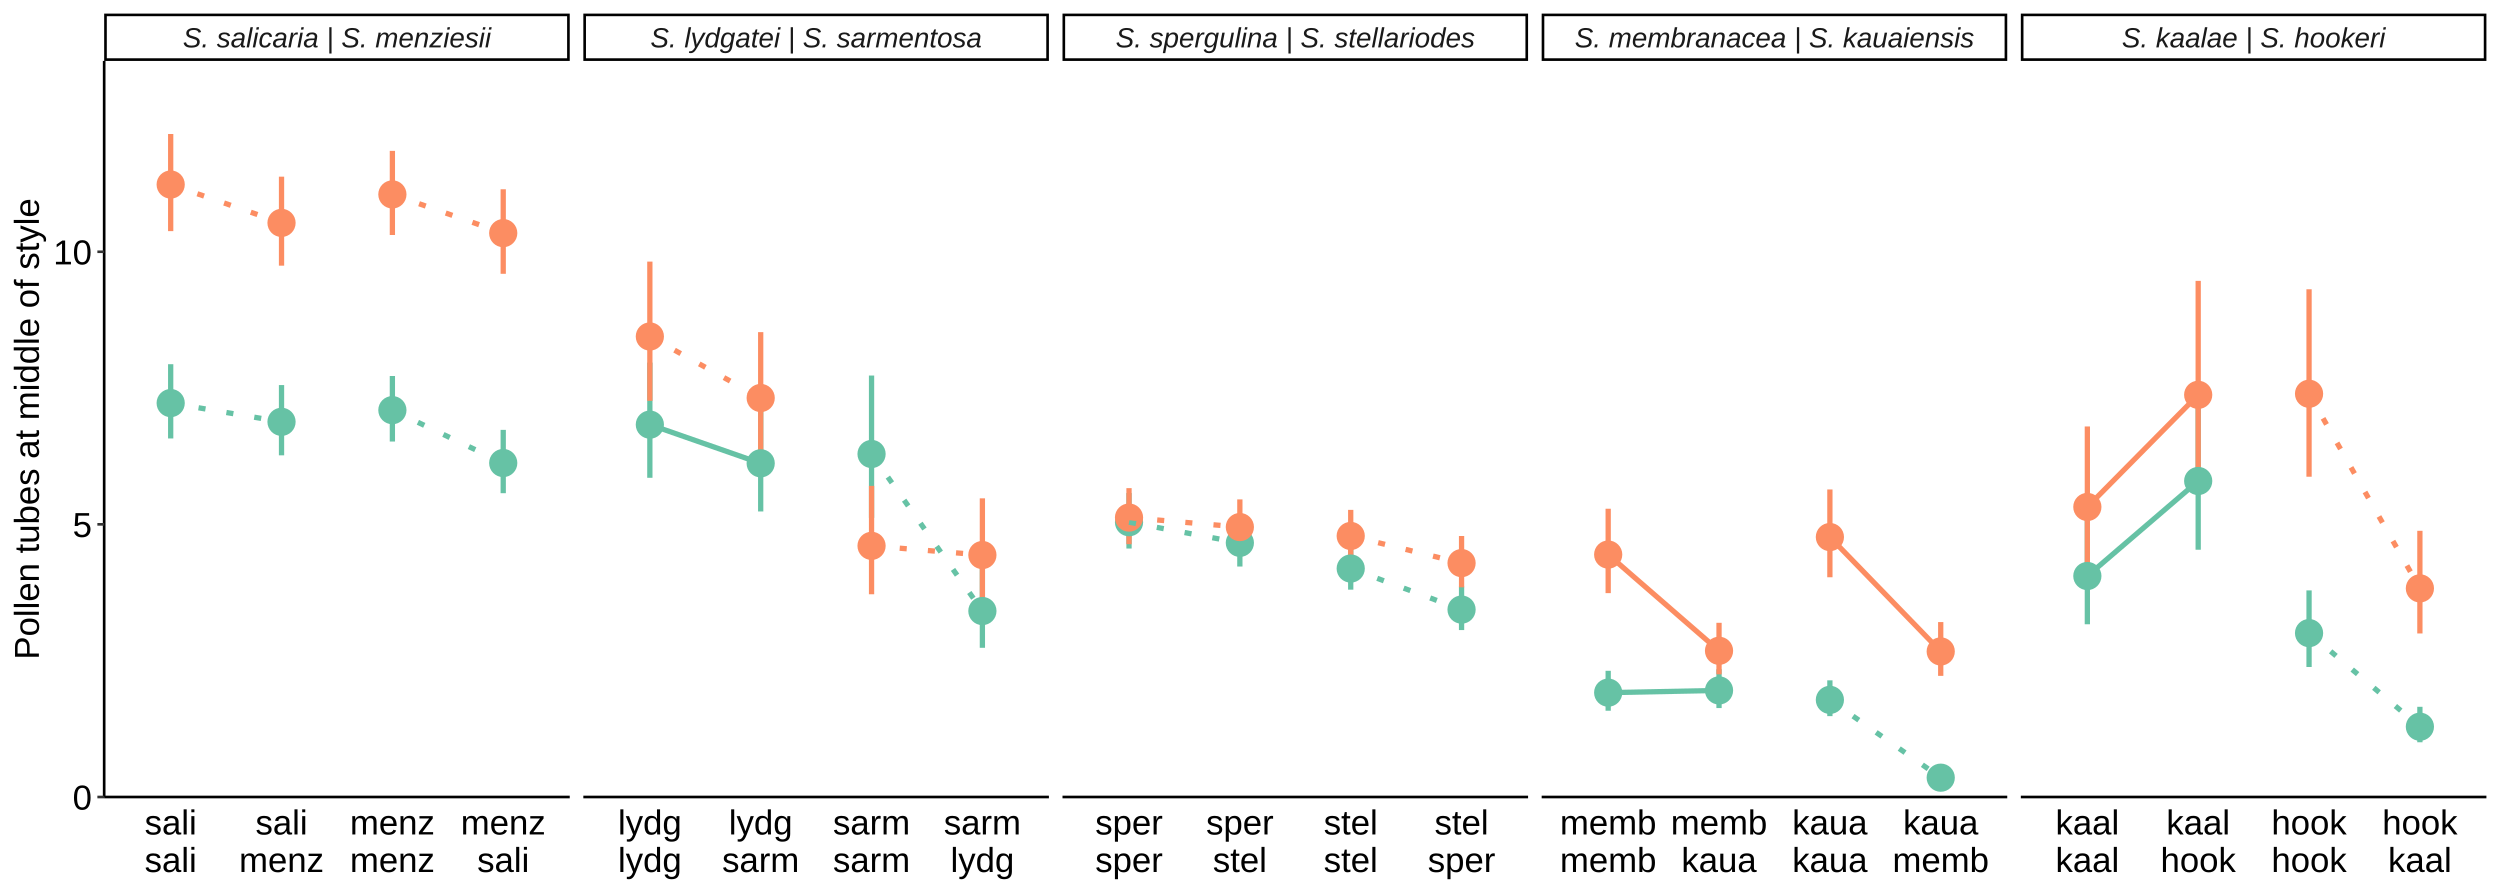
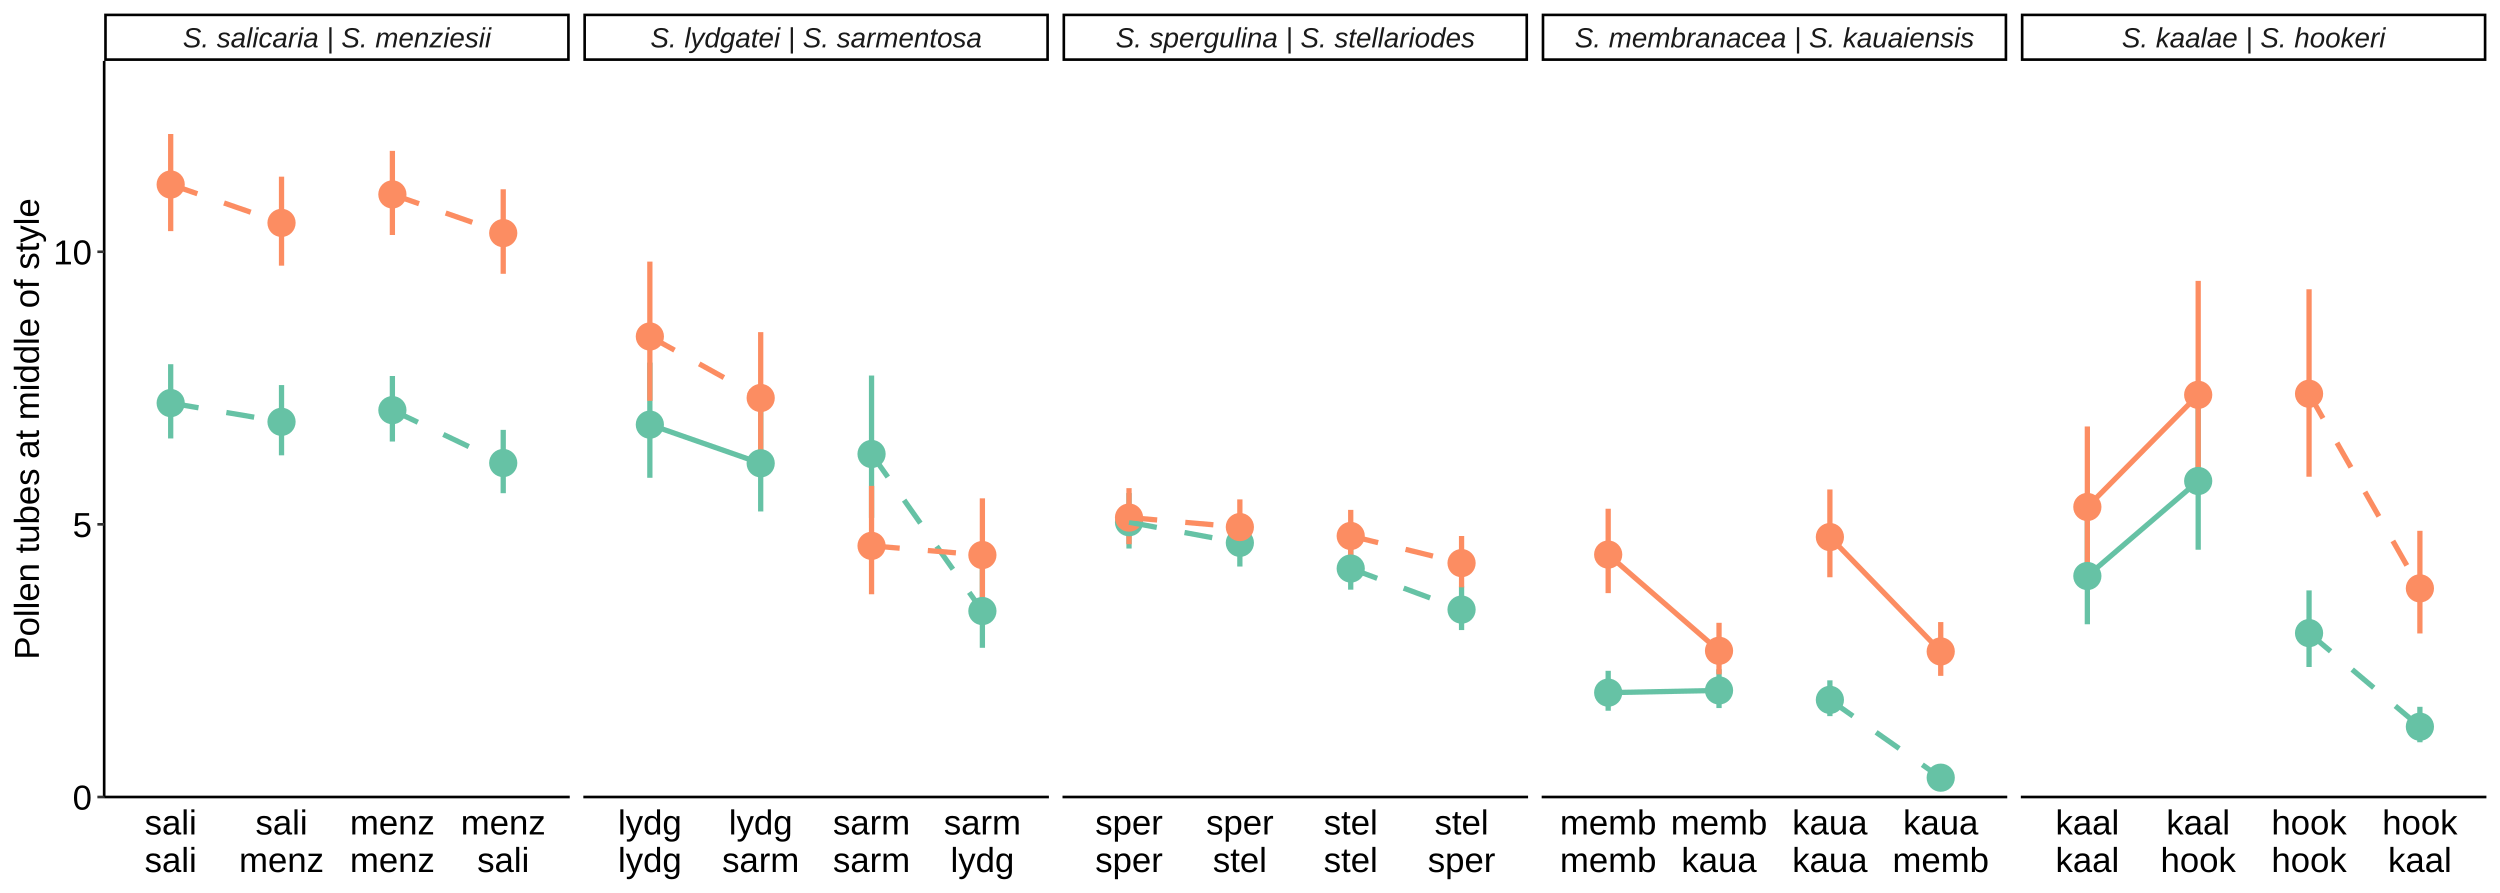
<svg xmlns="http://www.w3.org/2000/svg" class="svglite" width="1008.00pt" height="360.00pt" viewBox="0 0 1008.00 360.00">
  <defs>
    <style type="text/css">
    .svglite line, .svglite polyline, .svglite polygon, .svglite path, .svglite rect, .svglite circle {
      fill: none;
      stroke: #000000;
      stroke-linecap: round;
      stroke-linejoin: round;
      stroke-miterlimit: 10.00;
    }
    .svglite text {
      white-space: pre;
    }
  </style>
  </defs>
  <rect width="100%" height="100%" style="stroke: none; fill: #FFFFFF;" />
  <defs>
    <clipPath id="cpMC4wMHwxMDA4LjAwfDAuMDB8MzYwLjAw">
      <rect x="0.00" y="0.00" width="1008.00" height="360.00" />
    </clipPath>
  </defs>
  <g clip-path="url(#cpMC4wMHwxMDA4LjAwfDAuMDB8MzYwLjAw)">
    <rect x="0" y="0.00" width="1008.00" height="360.00" style="stroke-width: 1.07; stroke: #FFFFFF; fill: #FFFFFF;" />
  </g>
  <defs>
    <clipPath id="cpNDIuMDB8MjI5LjcyfDI0LjU2fDMyMS4zNA==">
      <rect x="42.00" y="24.56" width="187.72" height="296.77" />
    </clipPath>
  </defs>
  <g clip-path="url(#cpNDIuMDB8MjI5LjcyfDI0LjU2fDMyMS4zNA==)">
    <rect x="42.00" y="24.56" width="187.72" height="296.77" style="stroke-width: 1.07; stroke: none; fill: #FFFFFF;" />
    <line x1="68.82" y1="176.79" x2="68.82" y2="146.84" style="stroke-width: 2.13; stroke: #66C2A5; stroke-linecap: butt;" />
    <line x1="68.82" y1="93.20" x2="68.82" y2="54.04" style="stroke-width: 2.13; stroke: #FC8D62; stroke-linecap: butt;" />
    <line x1="113.51" y1="183.58" x2="113.51" y2="155.27" style="stroke-width: 2.13; stroke: #66C2A5; stroke-linecap: butt;" />
    <line x1="113.51" y1="107.13" x2="113.51" y2="71.23" style="stroke-width: 2.13; stroke: #FC8D62; stroke-linecap: butt;" />
    <line x1="158.21" y1="178.02" x2="158.21" y2="151.60" style="stroke-width: 2.13; stroke: #66C2A5; stroke-linecap: butt;" />
    <line x1="158.21" y1="94.75" x2="158.21" y2="60.84" style="stroke-width: 2.13; stroke: #FC8D62; stroke-linecap: butt;" />
    <line x1="202.90" y1="198.85" x2="202.90" y2="173.33" style="stroke-width: 2.13; stroke: #66C2A5; stroke-linecap: butt;" />
    <line x1="202.90" y1="110.39" x2="202.90" y2="76.31" style="stroke-width: 2.13; stroke: #FC8D62; stroke-linecap: butt;" />
    <circle cx="68.82" cy="162.52" r="4.98" style="stroke-width: 1.42; stroke: #66C2A5; fill: #66C2A5;" />
    <circle cx="68.82" cy="74.40" r="4.98" style="stroke-width: 1.42; stroke: #FC8D62; fill: #FC8D62;" />
    <circle cx="113.51" cy="170.08" r="4.98" style="stroke-width: 1.42; stroke: #66C2A5; fill: #66C2A5;" />
    <circle cx="113.51" cy="89.87" r="4.98" style="stroke-width: 1.42; stroke: #FC8D62; fill: #FC8D62;" />
    <circle cx="158.21" cy="165.37" r="4.98" style="stroke-width: 1.42; stroke: #66C2A5; fill: #66C2A5;" />
    <circle cx="158.21" cy="78.39" r="4.98" style="stroke-width: 1.42; stroke: #FC8D62; fill: #FC8D62;" />
    <circle cx="202.90" cy="186.69" r="4.98" style="stroke-width: 1.42; stroke: #66C2A5; fill: #66C2A5;" />
    <circle cx="202.90" cy="93.99" r="4.98" style="stroke-width: 1.42; stroke: #FC8D62; fill: #FC8D62;" />
-     <line x1="68.82" y1="162.52" x2="113.51" y2="170.08" style="stroke-width: 2.13; stroke: #66C2A5; stroke-dasharray: 2.85,8.54; stroke-linecap: butt;" />
-     <line x1="68.82" y1="74.40" x2="113.51" y2="89.87" style="stroke-width: 2.13; stroke: #FC8D62; stroke-dasharray: 2.85,8.54; stroke-linecap: butt;" />
-     <line x1="158.21" y1="165.37" x2="202.90" y2="186.69" style="stroke-width: 2.13; stroke: #66C2A5; stroke-dasharray: 2.85,8.54; stroke-linecap: butt;" />
-     <line x1="158.21" y1="78.39" x2="202.90" y2="93.99" style="stroke-width: 2.13; stroke: #FC8D62; stroke-dasharray: 2.85,8.54; stroke-linecap: butt;" />
+     <line x1="68.82" y1="162.52" x2="113.51" y2="170.08" style="stroke-width: 2.13; stroke: #66C2A5; stroke-dasharray: 11.38,11.38; stroke-linecap: butt;" />
+     <line x1="68.82" y1="74.40" x2="113.51" y2="89.87" style="stroke-width: 2.13; stroke: #FC8D62; stroke-dasharray: 11.38,11.38; stroke-linecap: butt;" />
+     <line x1="158.21" y1="165.37" x2="202.90" y2="186.69" style="stroke-width: 2.13; stroke: #66C2A5; stroke-dasharray: 11.38,11.38; stroke-linecap: butt;" />
+     <line x1="158.21" y1="78.39" x2="202.90" y2="93.99" style="stroke-width: 2.13; stroke: #FC8D62; stroke-dasharray: 11.38,11.38; stroke-linecap: butt;" />
  </g>
  <g clip-path="url(#cpMC4wMHwxMDA4LjAwfDAuMDB8MzYwLjAw)">
</g>
  <defs>
    <clipPath id="cpMjM1LjIwfDQyMi45MnwyNC41NnwzMjEuMzQ=">
      <rect x="235.20" y="24.56" width="187.72" height="296.77" />
    </clipPath>
  </defs>
  <g clip-path="url(#cpMjM1LjIwfDQyMi45MnwyNC41NnwzMjEuMzQ=)">
    <rect x="235.20" y="24.56" width="187.72" height="296.77" style="stroke-width: 1.07; stroke: none; fill: #FFFFFF;" />
    <line x1="262.02" y1="192.64" x2="262.02" y2="146.21" style="stroke-width: 2.13; stroke: #66C2A5; stroke-linecap: butt;" />
    <line x1="262.02" y1="161.63" x2="262.02" y2="105.49" style="stroke-width: 2.13; stroke: #FC8D62; stroke-linecap: butt;" />
    <line x1="306.71" y1="206.22" x2="306.71" y2="164.12" style="stroke-width: 2.13; stroke: #66C2A5; stroke-linecap: butt;" />
    <line x1="306.71" y1="183.26" x2="306.71" y2="133.91" style="stroke-width: 2.13; stroke: #FC8D62; stroke-linecap: butt;" />
    <line x1="351.41" y1="208.80" x2="351.41" y2="151.41" style="stroke-width: 2.13; stroke: #66C2A5; stroke-linecap: butt;" />
    <line x1="351.41" y1="239.62" x2="351.41" y2="195.89" style="stroke-width: 2.13; stroke: #FC8D62; stroke-linecap: butt;" />
    <line x1="396.10" y1="261.19" x2="396.10" y2="227.89" style="stroke-width: 2.13; stroke: #66C2A5; stroke-linecap: butt;" />
    <line x1="396.10" y1="242.30" x2="396.10" y2="200.94" style="stroke-width: 2.13; stroke: #FC8D62; stroke-linecap: butt;" />
    <circle cx="262.02" cy="171.21" r="4.98" style="stroke-width: 1.42; stroke: #66C2A5; fill: #66C2A5;" />
    <circle cx="262.02" cy="135.67" r="4.98" style="stroke-width: 1.42; stroke: #FC8D62; fill: #FC8D62;" />
    <circle cx="306.71" cy="186.81" r="4.98" style="stroke-width: 1.42; stroke: #66C2A5; fill: #66C2A5;" />
    <circle cx="306.71" cy="160.47" r="4.98" style="stroke-width: 1.42; stroke: #FC8D62; fill: #FC8D62;" />
    <circle cx="351.41" cy="183.05" r="4.98" style="stroke-width: 1.42; stroke: #66C2A5; fill: #66C2A5;" />
    <circle cx="351.41" cy="220.09" r="4.98" style="stroke-width: 1.42; stroke: #FC8D62; fill: #FC8D62;" />
    <circle cx="396.10" cy="246.37" r="4.98" style="stroke-width: 1.42; stroke: #66C2A5; fill: #66C2A5;" />
    <circle cx="396.10" cy="223.79" r="4.98" style="stroke-width: 1.42; stroke: #FC8D62; fill: #FC8D62;" />
    <line x1="262.02" y1="171.21" x2="306.71" y2="186.81" style="stroke-width: 2.13; stroke: #66C2A5; stroke-linecap: butt;" />
-     <line x1="262.02" y1="135.67" x2="306.71" y2="160.47" style="stroke-width: 2.13; stroke: #FC8D62; stroke-dasharray: 2.85,8.54; stroke-linecap: butt;" />
-     <line x1="351.41" y1="183.05" x2="396.10" y2="246.37" style="stroke-width: 2.13; stroke: #66C2A5; stroke-dasharray: 2.85,8.54; stroke-linecap: butt;" />
-     <line x1="351.41" y1="220.09" x2="396.10" y2="223.79" style="stroke-width: 2.13; stroke: #FC8D62; stroke-dasharray: 2.85,8.54; stroke-linecap: butt;" />
+     <line x1="262.02" y1="135.67" x2="306.71" y2="160.47" style="stroke-width: 2.13; stroke: #FC8D62; stroke-dasharray: 11.38,11.38; stroke-linecap: butt;" />
+     <line x1="351.41" y1="183.05" x2="396.10" y2="246.37" style="stroke-width: 2.13; stroke: #66C2A5; stroke-dasharray: 11.38,11.38; stroke-linecap: butt;" />
+     <line x1="351.41" y1="220.09" x2="396.10" y2="223.79" style="stroke-width: 2.13; stroke: #FC8D62; stroke-dasharray: 11.38,11.38; stroke-linecap: butt;" />
  </g>
  <g clip-path="url(#cpMC4wMHwxMDA4LjAwfDAuMDB8MzYwLjAw)">
</g>
  <defs>
    <clipPath id="cpNDI4LjQwfDYxNi4xMnwyNC41NnwzMjEuMzQ=">
      <rect x="428.40" y="24.56" width="187.72" height="296.77" />
    </clipPath>
  </defs>
  <g clip-path="url(#cpNDI4LjQwfDYxNi4xMnwyNC41NnwzMjEuMzQ=)">
    <rect x="428.40" y="24.56" width="187.72" height="296.77" style="stroke-width: 1.07; stroke: none; fill: #FFFFFF;" />
    <line x1="455.22" y1="221.18" x2="455.22" y2="198.81" style="stroke-width: 2.13; stroke: #66C2A5; stroke-linecap: butt;" />
    <line x1="455.22" y1="219.42" x2="455.22" y2="196.82" style="stroke-width: 2.13; stroke: #FC8D62; stroke-linecap: butt;" />
    <line x1="499.91" y1="228.44" x2="499.91" y2="208.32" style="stroke-width: 2.13; stroke: #66C2A5; stroke-linecap: butt;" />
    <line x1="499.91" y1="222.64" x2="499.91" y2="201.35" style="stroke-width: 2.13; stroke: #FC8D62; stroke-linecap: butt;" />
    <line x1="544.61" y1="237.76" x2="544.61" y2="219.83" style="stroke-width: 2.13; stroke: #66C2A5; stroke-linecap: butt;" />
    <line x1="544.61" y1="225.68" x2="544.61" y2="205.57" style="stroke-width: 2.13; stroke: #FC8D62; stroke-linecap: butt;" />
    <line x1="589.30" y1="254.04" x2="589.30" y2="236.53" style="stroke-width: 2.13; stroke: #66C2A5; stroke-linecap: butt;" />
    <line x1="589.30" y1="236.82" x2="589.30" y2="216.12" style="stroke-width: 2.13; stroke: #FC8D62; stroke-linecap: butt;" />
    <circle cx="455.22" cy="210.56" r="4.98" style="stroke-width: 1.42; stroke: #66C2A5; fill: #66C2A5;" />
    <circle cx="455.22" cy="208.68" r="4.98" style="stroke-width: 1.42; stroke: #FC8D62; fill: #FC8D62;" />
    <circle cx="499.91" cy="218.87" r="4.98" style="stroke-width: 1.42; stroke: #66C2A5; fill: #66C2A5;" />
    <circle cx="499.91" cy="212.51" r="4.98" style="stroke-width: 1.42; stroke: #FC8D62; fill: #FC8D62;" />
    <circle cx="544.61" cy="229.23" r="4.98" style="stroke-width: 1.42; stroke: #66C2A5; fill: #66C2A5;" />
    <circle cx="544.61" cy="216.10" r="4.98" style="stroke-width: 1.42; stroke: #FC8D62; fill: #FC8D62;" />
    <circle cx="589.30" cy="245.79" r="4.98" style="stroke-width: 1.42; stroke: #66C2A5; fill: #66C2A5;" />
    <circle cx="589.30" cy="227.04" r="4.98" style="stroke-width: 1.42; stroke: #FC8D62; fill: #FC8D62;" />
-     <line x1="455.22" y1="210.56" x2="499.91" y2="218.87" style="stroke-width: 2.13; stroke: #66C2A5; stroke-dasharray: 2.85,8.54; stroke-linecap: butt;" />
-     <line x1="455.22" y1="208.68" x2="499.91" y2="212.51" style="stroke-width: 2.13; stroke: #FC8D62; stroke-dasharray: 2.85,8.54; stroke-linecap: butt;" />
-     <line x1="544.61" y1="229.23" x2="589.30" y2="245.79" style="stroke-width: 2.13; stroke: #66C2A5; stroke-dasharray: 2.85,8.54; stroke-linecap: butt;" />
-     <line x1="544.61" y1="216.10" x2="589.30" y2="227.04" style="stroke-width: 2.13; stroke: #FC8D62; stroke-dasharray: 2.85,8.54; stroke-linecap: butt;" />
+     <line x1="455.22" y1="210.56" x2="499.91" y2="218.87" style="stroke-width: 2.13; stroke: #66C2A5; stroke-dasharray: 11.38,11.38; stroke-linecap: butt;" />
+     <line x1="455.22" y1="208.68" x2="499.91" y2="212.51" style="stroke-width: 2.13; stroke: #FC8D62; stroke-dasharray: 11.38,11.38; stroke-linecap: butt;" />
+     <line x1="544.61" y1="229.23" x2="589.30" y2="245.79" style="stroke-width: 2.13; stroke: #66C2A5; stroke-dasharray: 11.38,11.38; stroke-linecap: butt;" />
+     <line x1="544.61" y1="216.10" x2="589.30" y2="227.04" style="stroke-width: 2.13; stroke: #FC8D62; stroke-dasharray: 11.38,11.38; stroke-linecap: butt;" />
  </g>
  <g clip-path="url(#cpMC4wMHwxMDA4LjAwfDAuMDB8MzYwLjAw)">
</g>
  <defs>
    <clipPath id="cpNjIxLjYwfDgwOS4zMnwyNC41NnwzMjEuMzQ=">
      <rect x="621.60" y="24.56" width="187.72" height="296.77" />
    </clipPath>
  </defs>
  <g clip-path="url(#cpNjIxLjYwfDgwOS4zMnwyNC41NnwzMjEuMzQ=)">
    <rect x="621.60" y="24.56" width="187.72" height="296.77" style="stroke-width: 1.07; stroke: none; fill: #FFFFFF;" />
    <line x1="648.42" y1="286.56" x2="648.42" y2="270.46" style="stroke-width: 2.13; stroke: #66C2A5; stroke-linecap: butt;" />
    <line x1="648.42" y1="239.14" x2="648.42" y2="205.12" style="stroke-width: 2.13; stroke: #FC8D62; stroke-linecap: butt;" />
    <line x1="693.11" y1="285.49" x2="693.11" y2="269.86" style="stroke-width: 2.13; stroke: #66C2A5; stroke-linecap: butt;" />
    <line x1="693.11" y1="271.89" x2="693.11" y2="251.10" style="stroke-width: 2.13; stroke: #FC8D62; stroke-linecap: butt;" />
    <line x1="737.81" y1="288.75" x2="737.81" y2="274.31" style="stroke-width: 2.13; stroke: #66C2A5; stroke-linecap: butt;" />
    <line x1="737.81" y1="232.75" x2="737.81" y2="197.35" style="stroke-width: 2.13; stroke: #FC8D62; stroke-linecap: butt;" />
    <line x1="782.50" y1="315.32" x2="782.50" y2="311.29" style="stroke-width: 2.13; stroke: #66C2A5; stroke-linecap: butt;" />
    <line x1="782.50" y1="272.50" x2="782.50" y2="250.82" style="stroke-width: 2.13; stroke: #FC8D62; stroke-linecap: butt;" />
    <circle cx="648.42" cy="279.27" r="4.98" style="stroke-width: 1.42; stroke: #66C2A5; fill: #66C2A5;" />
    <circle cx="648.42" cy="223.60" r="4.98" style="stroke-width: 1.42; stroke: #FC8D62; fill: #FC8D62;" />
    <circle cx="693.11" cy="278.38" r="4.98" style="stroke-width: 1.42; stroke: #66C2A5; fill: #66C2A5;" />
    <circle cx="693.11" cy="262.40" r="4.98" style="stroke-width: 1.42; stroke: #FC8D62; fill: #FC8D62;" />
    <circle cx="737.81" cy="282.19" r="4.98" style="stroke-width: 1.42; stroke: #66C2A5; fill: #66C2A5;" />
    <circle cx="737.81" cy="216.54" r="4.98" style="stroke-width: 1.42; stroke: #FC8D62; fill: #FC8D62;" />
    <circle cx="782.50" cy="313.56" r="4.98" style="stroke-width: 1.42; stroke: #66C2A5; fill: #66C2A5;" />
    <circle cx="782.50" cy="262.66" r="4.98" style="stroke-width: 1.42; stroke: #FC8D62; fill: #FC8D62;" />
    <line x1="648.42" y1="279.27" x2="693.11" y2="278.38" style="stroke-width: 2.13; stroke: #66C2A5; stroke-linecap: butt;" />
    <line x1="648.42" y1="223.60" x2="693.11" y2="262.40" style="stroke-width: 2.13; stroke: #FC8D62; stroke-linecap: butt;" />
-     <line x1="737.81" y1="282.19" x2="782.50" y2="313.56" style="stroke-width: 2.13; stroke: #66C2A5; stroke-dasharray: 2.85,8.54; stroke-linecap: butt;" />
+     <line x1="737.81" y1="282.19" x2="782.50" y2="313.56" style="stroke-width: 2.13; stroke: #66C2A5; stroke-dasharray: 11.38,11.38; stroke-linecap: butt;" />
    <line x1="737.81" y1="216.54" x2="782.50" y2="262.66" style="stroke-width: 2.13; stroke: #FC8D62; stroke-linecap: butt;" />
  </g>
  <g clip-path="url(#cpMC4wMHwxMDA4LjAwfDAuMDB8MzYwLjAw)">
</g>
  <defs>
    <clipPath id="cpODE0LjgwfDEwMDIuNTJ8MjQuNTZ8MzIxLjM0">
      <rect x="814.80" y="24.56" width="187.72" height="296.77" />
    </clipPath>
  </defs>
  <g clip-path="url(#cpODE0LjgwfDEwMDIuNTJ8MjQuNTZ8MzIxLjM0)">
    <rect x="814.80" y="24.56" width="187.72" height="296.77" style="stroke-width: 1.07; stroke: none; fill: #FFFFFF;" />
    <line x1="841.62" y1="251.71" x2="841.62" y2="207.36" style="stroke-width: 2.13; stroke: #66C2A5; stroke-linecap: butt;" />
    <line x1="841.62" y1="229.81" x2="841.62" y2="171.96" style="stroke-width: 2.13; stroke: #FC8D62; stroke-linecap: butt;" />
    <line x1="886.31" y1="221.65" x2="886.31" y2="158.55" style="stroke-width: 2.13; stroke: #66C2A5; stroke-linecap: butt;" />
    <line x1="886.31" y1="195.02" x2="886.31" y2="113.24" style="stroke-width: 2.13; stroke: #FC8D62; stroke-linecap: butt;" />
    <line x1="931.01" y1="268.93" x2="931.01" y2="238.04" style="stroke-width: 2.13; stroke: #66C2A5; stroke-linecap: butt;" />
    <line x1="931.01" y1="192.23" x2="931.01" y2="116.62" style="stroke-width: 2.13; stroke: #FC8D62; stroke-linecap: butt;" />
    <line x1="975.70" y1="299.27" x2="975.70" y2="284.98" style="stroke-width: 2.13; stroke: #66C2A5; stroke-linecap: butt;" />
    <line x1="975.70" y1="255.42" x2="975.70" y2="214.01" style="stroke-width: 2.13; stroke: #FC8D62; stroke-linecap: butt;" />
    <circle cx="841.62" cy="232.25" r="4.98" style="stroke-width: 1.42; stroke: #66C2A5; fill: #66C2A5;" />
    <circle cx="841.62" cy="204.41" r="4.98" style="stroke-width: 1.42; stroke: #FC8D62; fill: #FC8D62;" />
    <circle cx="886.31" cy="193.94" r="4.98" style="stroke-width: 1.42; stroke: #66C2A5; fill: #66C2A5;" />
    <circle cx="886.31" cy="159.20" r="4.98" style="stroke-width: 1.42; stroke: #FC8D62; fill: #FC8D62;" />
    <circle cx="931.01" cy="255.27" r="4.98" style="stroke-width: 1.42; stroke: #66C2A5; fill: #66C2A5;" />
    <circle cx="931.01" cy="158.76" r="4.98" style="stroke-width: 1.42; stroke: #FC8D62; fill: #FC8D62;" />
    <circle cx="975.70" cy="293.01" r="4.98" style="stroke-width: 1.42; stroke: #66C2A5; fill: #66C2A5;" />
    <circle cx="975.70" cy="237.23" r="4.98" style="stroke-width: 1.42; stroke: #FC8D62; fill: #FC8D62;" />
    <line x1="841.62" y1="232.25" x2="886.31" y2="193.94" style="stroke-width: 2.13; stroke: #66C2A5; stroke-linecap: butt;" />
    <line x1="841.62" y1="204.41" x2="886.31" y2="159.20" style="stroke-width: 2.13; stroke: #FC8D62; stroke-linecap: butt;" />
-     <line x1="931.01" y1="255.27" x2="975.70" y2="293.01" style="stroke-width: 2.13; stroke: #66C2A5; stroke-dasharray: 2.85,8.54; stroke-linecap: butt;" />
-     <line x1="931.01" y1="158.76" x2="975.70" y2="237.23" style="stroke-width: 2.13; stroke: #FC8D62; stroke-dasharray: 2.85,8.54; stroke-linecap: butt;" />
+     <line x1="931.01" y1="255.27" x2="975.70" y2="293.01" style="stroke-width: 2.13; stroke: #66C2A5; stroke-dasharray: 11.38,11.38; stroke-linecap: butt;" />
+     <line x1="931.01" y1="158.76" x2="975.70" y2="237.23" style="stroke-width: 2.13; stroke: #FC8D62; stroke-dasharray: 11.38,11.38; stroke-linecap: butt;" />
  </g>
  <g clip-path="url(#cpMC4wMHwxMDA4LjAwfDAuMDB8MzYwLjAw)">
</g>
  <defs>
    <clipPath id="cpNDIuMDB8MjI5LjcyfDUuNDh8MjQuNTY=">
      <rect x="42.00" y="5.48" width="187.72" height="19.09" />
    </clipPath>
  </defs>
  <g clip-path="url(#cpNDIuMDB8MjI5LjcyfDUuNDh8MjQuNTY=)">
    <rect x="42.00" y="5.48" width="187.72" height="19.09" style="stroke-width: 2.13; fill: #FFFFFF;" />
    <text x="135.86" y="19.10" text-anchor="middle" style="font-size: 11.20px; font-style: italic;fill: #1A1A1A; font-family: &quot;Arial&quot;;">S. salicaria | S. menziesii</text>
  </g>
  <g clip-path="url(#cpMC4wMHwxMDA4LjAwfDAuMDB8MzYwLjAw)">
</g>
  <defs>
    <clipPath id="cpMjM1LjIwfDQyMi45Mnw1LjQ4fDI0LjU2">
      <rect x="235.20" y="5.48" width="187.72" height="19.09" />
    </clipPath>
  </defs>
  <g clip-path="url(#cpMjM1LjIwfDQyMi45Mnw1LjQ4fDI0LjU2)">
    <rect x="235.20" y="5.48" width="187.72" height="19.09" style="stroke-width: 2.13; fill: #FFFFFF;" />
    <text x="329.06" y="19.10" text-anchor="middle" style="font-size: 11.20px; font-style: italic;fill: #1A1A1A; font-family: &quot;Arial&quot;;">S. lydgatei | S. sarmentosa</text>
  </g>
  <g clip-path="url(#cpMC4wMHwxMDA4LjAwfDAuMDB8MzYwLjAw)">
</g>
  <defs>
    <clipPath id="cpNDI4LjQwfDYxNi4xMnw1LjQ4fDI0LjU2">
      <rect x="428.40" y="5.48" width="187.72" height="19.09" />
    </clipPath>
  </defs>
  <g clip-path="url(#cpNDI4LjQwfDYxNi4xMnw1LjQ4fDI0LjU2)">
    <rect x="428.40" y="5.48" width="187.72" height="19.09" style="stroke-width: 2.13; fill: #FFFFFF;" />
    <text x="522.26" y="19.10" text-anchor="middle" style="font-size: 11.20px; font-style: italic;fill: #1A1A1A; font-family: &quot;Arial&quot;;">S. spergulina | S. stellariodes</text>
  </g>
  <g clip-path="url(#cpMC4wMHwxMDA4LjAwfDAuMDB8MzYwLjAw)">
</g>
  <defs>
    <clipPath id="cpNjIxLjYwfDgwOS4zMnw1LjQ4fDI0LjU2">
      <rect x="621.60" y="5.48" width="187.72" height="19.09" />
    </clipPath>
  </defs>
  <g clip-path="url(#cpNjIxLjYwfDgwOS4zMnw1LjQ4fDI0LjU2)">
    <rect x="621.60" y="5.48" width="187.72" height="19.09" style="stroke-width: 2.13; fill: #FFFFFF;" />
    <text x="715.46" y="19.10" text-anchor="middle" style="font-size: 11.20px; font-style: italic;fill: #1A1A1A; font-family: &quot;Arial&quot;;">S. membranacea | S. kauaiensis</text>
  </g>
  <g clip-path="url(#cpMC4wMHwxMDA4LjAwfDAuMDB8MzYwLjAw)">
</g>
  <defs>
    <clipPath id="cpODE0LjgwfDEwMDIuNTJ8NS40OHwyNC41Ng==">
      <rect x="814.80" y="5.48" width="187.72" height="19.09" />
    </clipPath>
  </defs>
  <g clip-path="url(#cpODE0LjgwfDEwMDIuNTJ8NS40OHwyNC41Ng==)">
    <rect x="814.80" y="5.48" width="187.72" height="19.09" style="stroke-width: 2.13; fill: #FFFFFF;" />
    <text x="908.66" y="19.10" text-anchor="middle" style="font-size: 11.20px; font-style: italic;fill: #1A1A1A; font-family: &quot;Arial&quot;;">S. kaalae | S. hookeri</text>
  </g>
  <g clip-path="url(#cpMC4wMHwxMDA4LjAwfDAuMDB8MzYwLjAw)">
    <polyline points="42.00,321.34 229.72,321.34 " style="stroke-width: 1.07; stroke-linecap: butt;" />
    <text x="68.82" y="336.47" text-anchor="middle" style="font-size: 14.00px; font-family: &quot;Arial&quot;;">sali</text>
    <text x="68.82" y="351.59" text-anchor="middle" style="font-size: 14.00px; font-family: &quot;Arial&quot;;">sali</text>
    <text x="113.51" y="336.47" text-anchor="middle" style="font-size: 14.00px; font-family: &quot;Arial&quot;;">sali</text>
    <text x="113.51" y="351.59" text-anchor="middle" style="font-size: 14.00px; font-family: &quot;Arial&quot;;">menz</text>
    <text x="158.21" y="336.47" text-anchor="middle" style="font-size: 14.00px; font-family: &quot;Arial&quot;;">menz</text>
    <text x="158.21" y="351.59" text-anchor="middle" style="font-size: 14.00px; font-family: &quot;Arial&quot;;">menz</text>
    <text x="202.90" y="336.47" text-anchor="middle" style="font-size: 14.00px; font-family: &quot;Arial&quot;;">menz</text>
    <text x="202.90" y="351.59" text-anchor="middle" style="font-size: 14.00px; font-family: &quot;Arial&quot;;">sali</text>
    <polyline points="235.20,321.34 422.92,321.34 " style="stroke-width: 1.07; stroke-linecap: butt;" />
    <text x="262.02" y="336.47" text-anchor="middle" style="font-size: 14.00px; font-family: &quot;Arial&quot;;">lydg</text>
    <text x="262.02" y="351.59" text-anchor="middle" style="font-size: 14.00px; font-family: &quot;Arial&quot;;">lydg</text>
    <text x="306.71" y="336.47" text-anchor="middle" style="font-size: 14.00px; font-family: &quot;Arial&quot;;">lydg</text>
    <text x="306.71" y="351.59" text-anchor="middle" style="font-size: 14.00px; font-family: &quot;Arial&quot;;">sarm</text>
    <text x="351.41" y="336.47" text-anchor="middle" style="font-size: 14.00px; font-family: &quot;Arial&quot;;">sarm</text>
    <text x="351.41" y="351.59" text-anchor="middle" style="font-size: 14.00px; font-family: &quot;Arial&quot;;">sarm</text>
    <text x="396.10" y="336.47" text-anchor="middle" style="font-size: 14.00px; font-family: &quot;Arial&quot;;">sarm</text>
    <text x="396.10" y="351.59" text-anchor="middle" style="font-size: 14.00px; font-family: &quot;Arial&quot;;">lydg</text>
    <polyline points="428.40,321.34 616.12,321.34 " style="stroke-width: 1.07; stroke-linecap: butt;" />
    <text x="455.22" y="336.47" text-anchor="middle" style="font-size: 14.00px; font-family: &quot;Arial&quot;;">sper</text>
    <text x="455.22" y="351.59" text-anchor="middle" style="font-size: 14.00px; font-family: &quot;Arial&quot;;">sper</text>
    <text x="499.91" y="336.47" text-anchor="middle" style="font-size: 14.00px; font-family: &quot;Arial&quot;;">sper</text>
    <text x="499.91" y="351.59" text-anchor="middle" style="font-size: 14.00px; font-family: &quot;Arial&quot;;">stel</text>
    <text x="544.61" y="336.47" text-anchor="middle" style="font-size: 14.00px; font-family: &quot;Arial&quot;;">stel</text>
    <text x="544.61" y="351.59" text-anchor="middle" style="font-size: 14.00px; font-family: &quot;Arial&quot;;">stel</text>
    <text x="589.30" y="336.47" text-anchor="middle" style="font-size: 14.00px; font-family: &quot;Arial&quot;;">stel</text>
    <text x="589.30" y="351.59" text-anchor="middle" style="font-size: 14.00px; font-family: &quot;Arial&quot;;">sper</text>
    <polyline points="621.60,321.34 809.32,321.34 " style="stroke-width: 1.07; stroke-linecap: butt;" />
    <text x="648.42" y="336.47" text-anchor="middle" style="font-size: 14.00px; font-family: &quot;Arial&quot;;">memb</text>
    <text x="648.42" y="351.59" text-anchor="middle" style="font-size: 14.00px; font-family: &quot;Arial&quot;;">memb</text>
    <text x="693.11" y="336.47" text-anchor="middle" style="font-size: 14.00px; font-family: &quot;Arial&quot;;">memb</text>
    <text x="693.11" y="351.59" text-anchor="middle" style="font-size: 14.00px; font-family: &quot;Arial&quot;;">kaua</text>
    <text x="737.81" y="336.47" text-anchor="middle" style="font-size: 14.00px; font-family: &quot;Arial&quot;;">kaua</text>
    <text x="737.81" y="351.59" text-anchor="middle" style="font-size: 14.00px; font-family: &quot;Arial&quot;;">kaua</text>
    <text x="782.50" y="336.47" text-anchor="middle" style="font-size: 14.00px; font-family: &quot;Arial&quot;;">kaua</text>
    <text x="782.50" y="351.59" text-anchor="middle" style="font-size: 14.00px; font-family: &quot;Arial&quot;;">memb</text>
    <polyline points="814.80,321.34 1002.52,321.34 " style="stroke-width: 1.07; stroke-linecap: butt;" />
    <text x="841.62" y="336.47" text-anchor="middle" style="font-size: 14.00px; font-family: &quot;Arial&quot;;">kaal</text>
    <text x="841.62" y="351.59" text-anchor="middle" style="font-size: 14.00px; font-family: &quot;Arial&quot;;">kaal</text>
    <text x="886.31" y="336.47" text-anchor="middle" style="font-size: 14.00px; font-family: &quot;Arial&quot;;">kaal</text>
    <text x="886.31" y="351.59" text-anchor="middle" style="font-size: 14.00px; font-family: &quot;Arial&quot;;">hook</text>
    <text x="931.01" y="336.47" text-anchor="middle" style="font-size: 14.00px; font-family: &quot;Arial&quot;;">hook</text>
    <text x="931.01" y="351.59" text-anchor="middle" style="font-size: 14.00px; font-family: &quot;Arial&quot;;">hook</text>
    <text x="975.70" y="336.47" text-anchor="middle" style="font-size: 14.00px; font-family: &quot;Arial&quot;;">hook</text>
    <text x="975.70" y="351.59" text-anchor="middle" style="font-size: 14.00px; font-family: &quot;Arial&quot;;">kaal</text>
    <polyline points="42.00,321.34 42.00,24.56 " style="stroke-width: 1.07; stroke-linecap: butt;" />
    <text x="37.07" y="326.44" text-anchor="end" style="font-size: 14.00px; font-family: &quot;Arial&quot;;">0</text>
    <text x="37.07" y="216.52" text-anchor="end" style="font-size: 14.00px; font-family: &quot;Arial&quot;;">5</text>
    <text x="37.07" y="106.61" text-anchor="end" style="font-size: 14.00px; font-family: &quot;Arial&quot;;">10</text>
    <polyline points="39.26,321.34 42.00,321.34 " style="stroke-width: 1.07; stroke: #333333; stroke-linecap: butt;" />
    <polyline points="39.26,211.42 42.00,211.42 " style="stroke-width: 1.07; stroke: #333333; stroke-linecap: butt;" />
    <polyline points="39.26,101.51 42.00,101.51 " style="stroke-width: 1.07; stroke: #333333; stroke-linecap: butt;" />
    <text transform="translate(15.68,172.95) rotate(-90)" text-anchor="middle" style="font-size: 14.00px; font-family: &quot;Arial&quot;;">Pollen tubes at middle of style</text>
  </g>
</svg>
